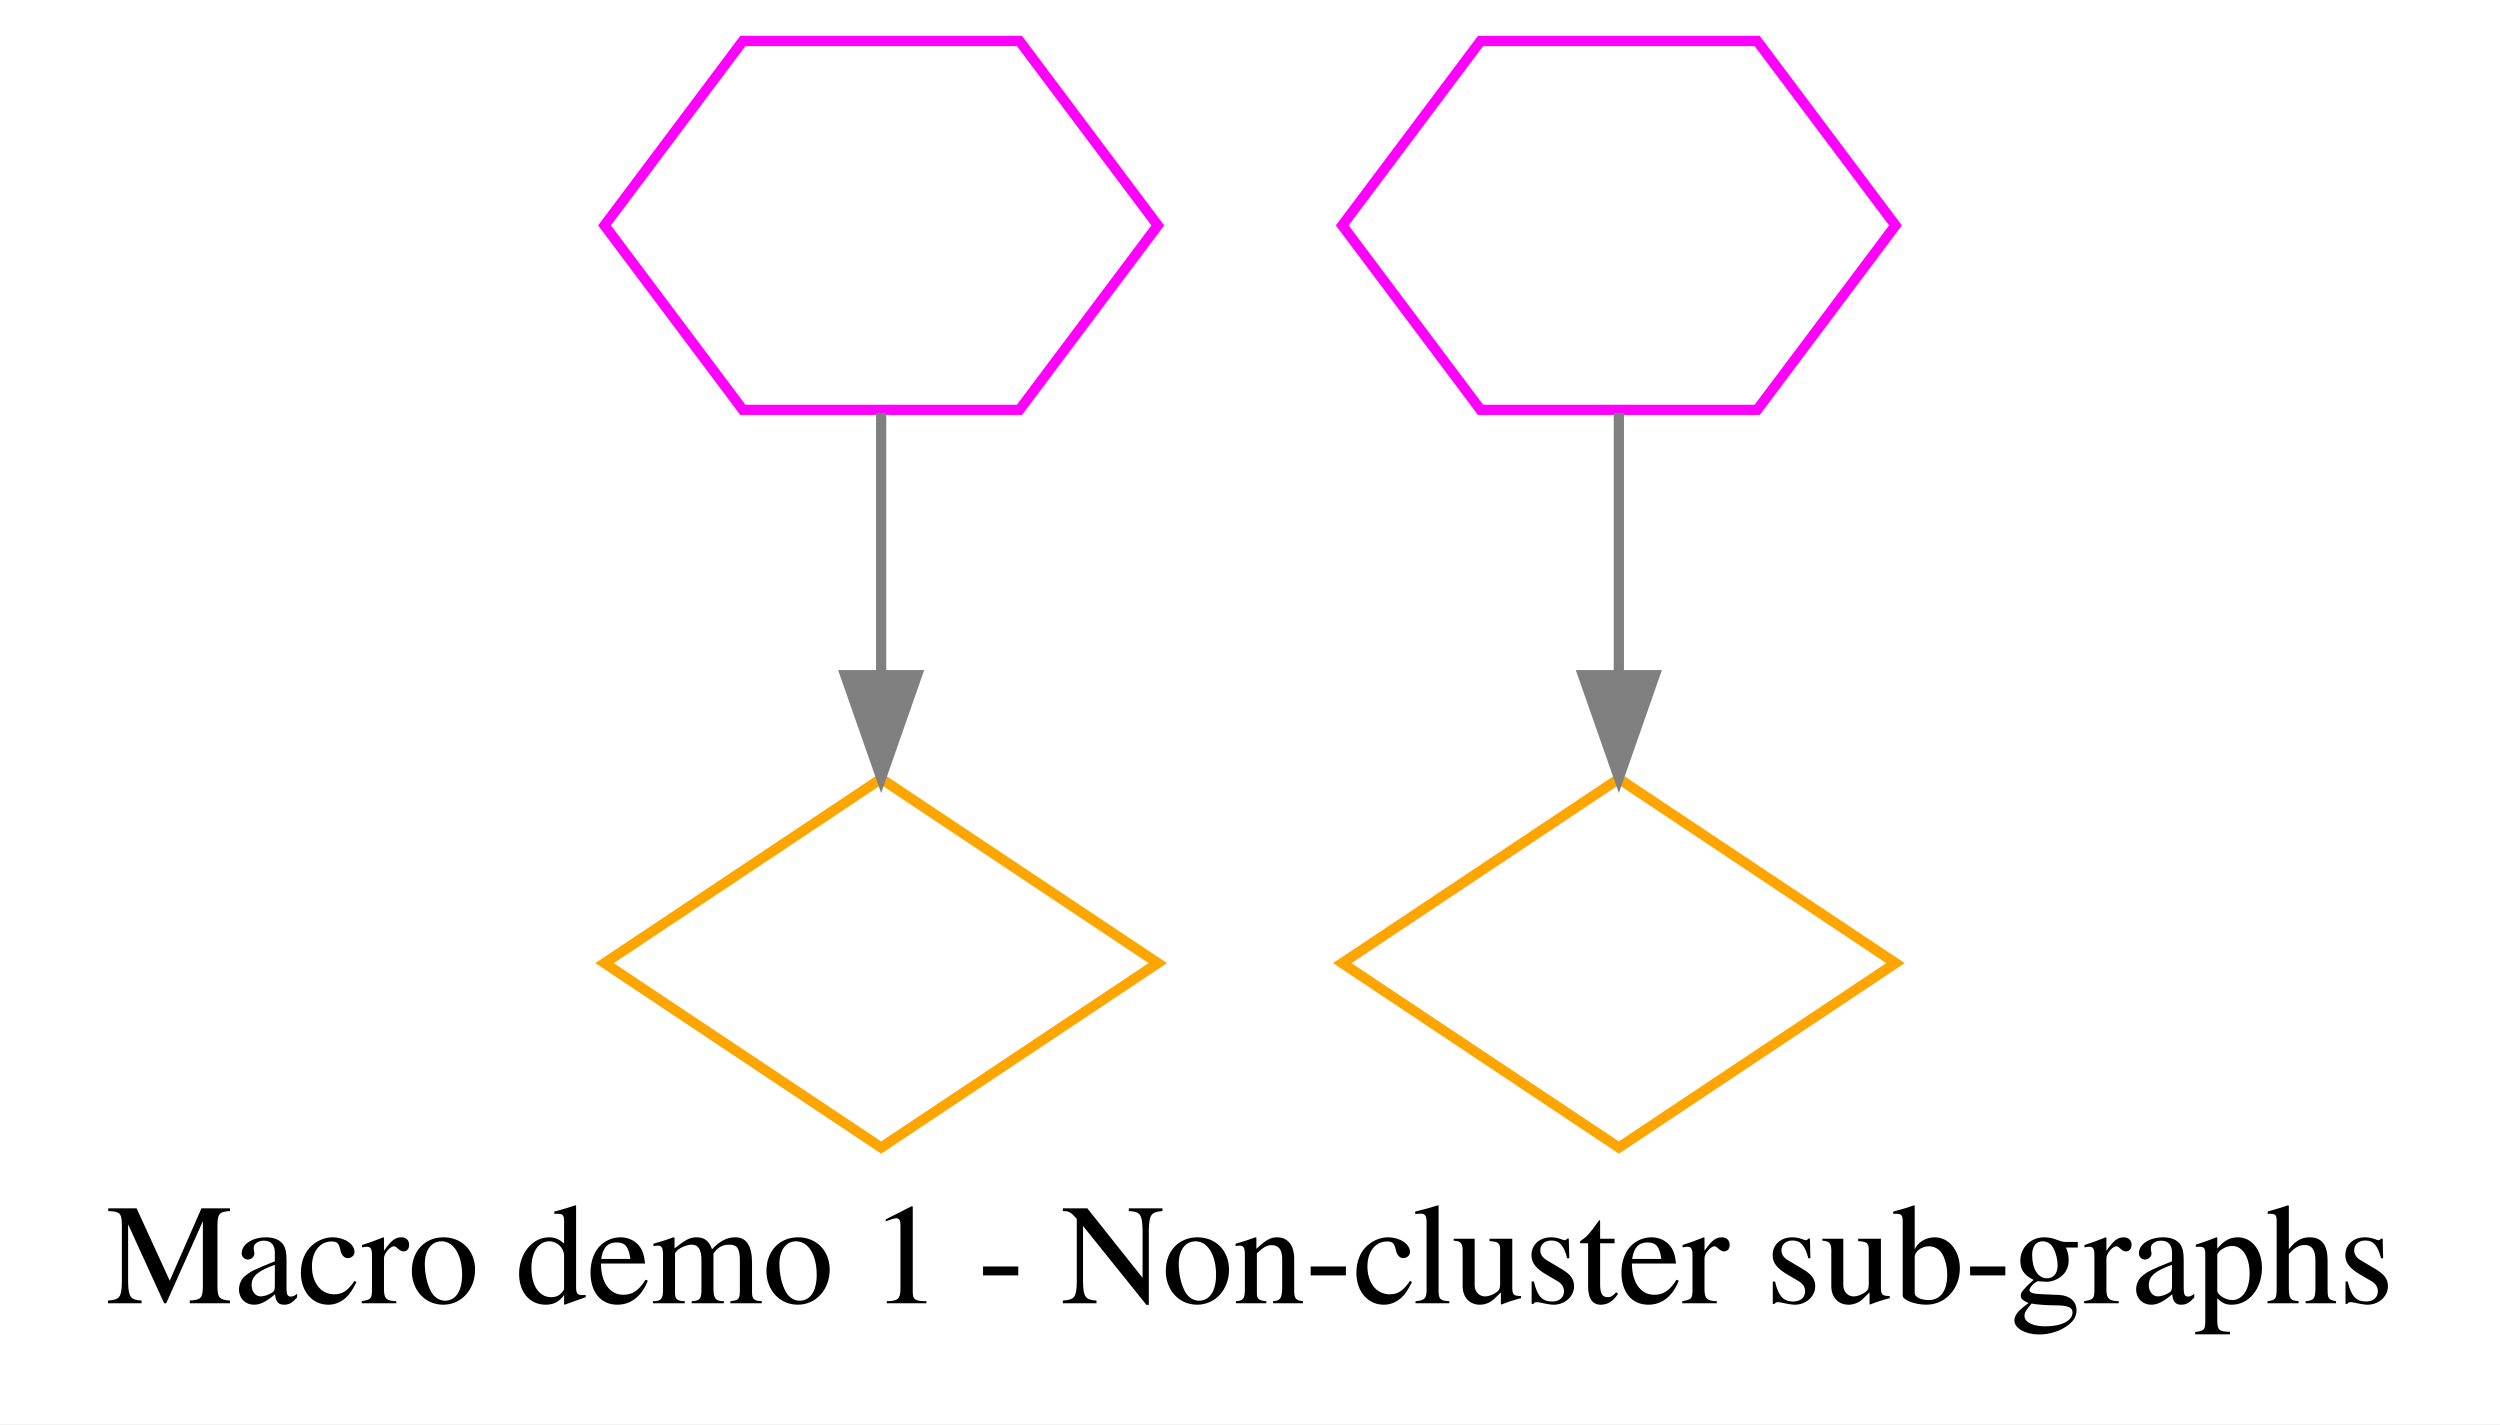
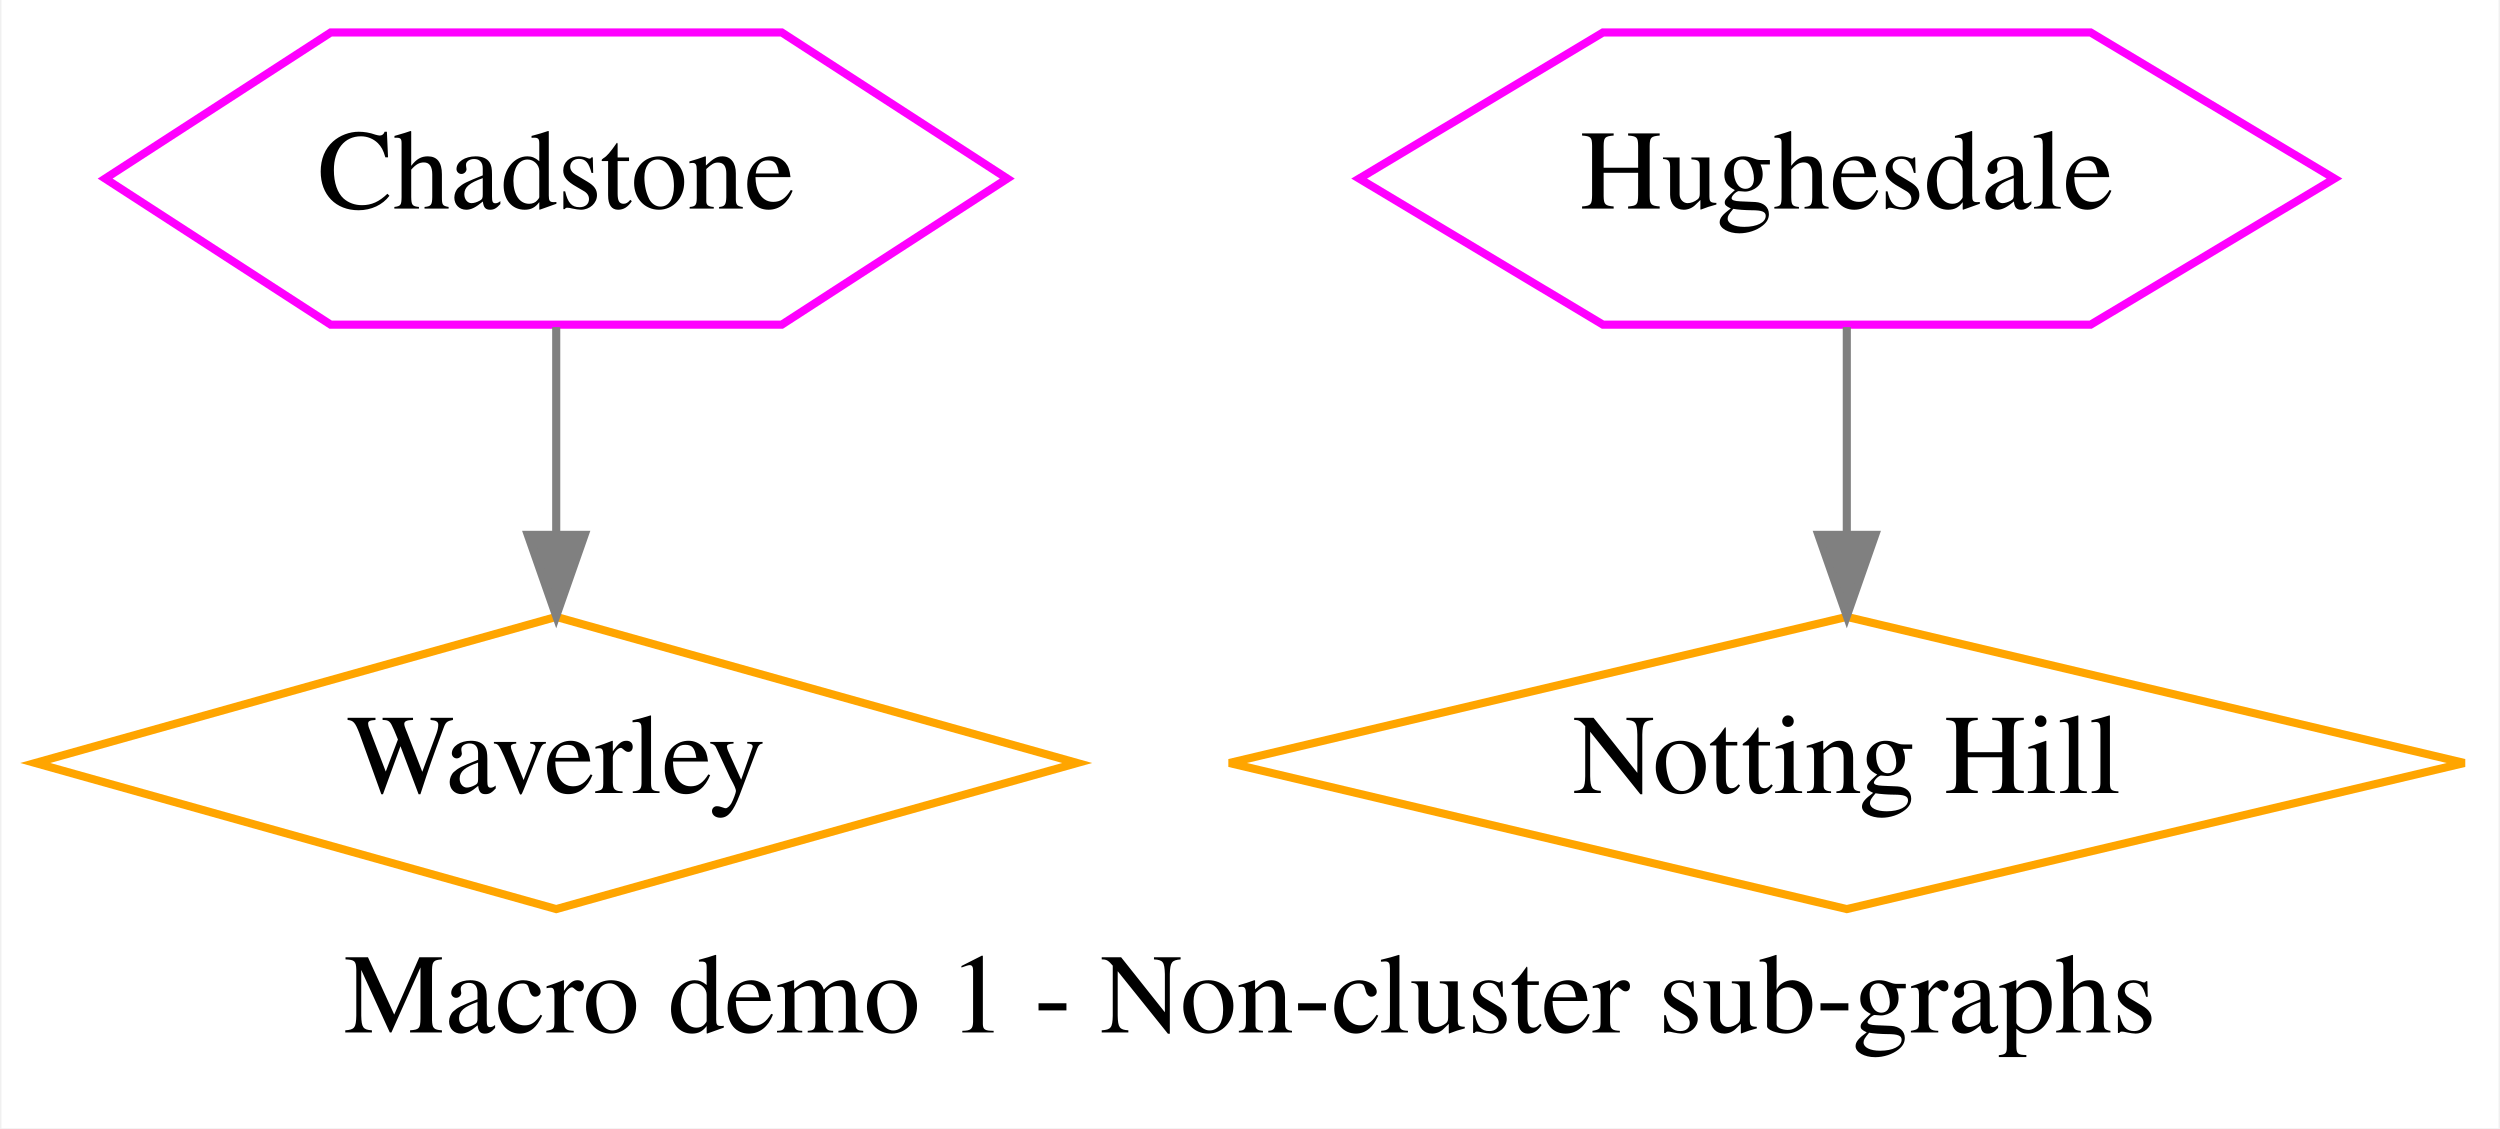
- <svg xmlns="http://www.w3.org/2000/svg" width="244pt" height="139pt" viewBox="0.00 0.00 244.00 139.00">
+ <svg xmlns="http://www.w3.org/2000/svg" width="308pt" height="139pt" viewBox="0.00 0.00 307.63 139.00">
  <g id="graph0" class="graph" transform="scale(1 1) rotate(0) translate(4 135)">
-     <polygon fill="white" stroke="none" points="-4,4 -4,-135 240,-135 240,4 -4,4" />
-     <text text-anchor="middle" x="118" y="-7.8" font-family="Times,serif" font-size="14.00">Macro demo 1 - Non-cluster sub-graphs</text>
+     <polygon fill="white" stroke="none" points="-4,4 -4,-135 303.631,-135 303.631,4 -4,4" />
+     <text text-anchor="middle" x="149.816" y="-7.8" font-family="Times,serif" font-size="14.00">Macro demo 1 - Non-cluster sub-graphs</text>
    <g id="node1" class="node">
-       <polygon fill="none" stroke="magenta" points="109,-113 95.5,-131 68.5,-131 55,-113 68.5,-95 95.5,-95 109,-113" />
+       <polygon fill="none" stroke="magenta" points="119.913,-113 92.127,-131 36.555,-131 8.769,-113 36.555,-95 92.127,-95 119.913,-113" />
+       <text text-anchor="middle" x="64.341" y="-109.3" font-family="Times,serif" font-size="14.00">Chadstone</text>
    </g>
    <g id="node2" class="node">
-       <polygon fill="none" stroke="orange" points="82,-59 55,-41 82,-23 109,-41 82,-59" />
+       <polygon fill="none" stroke="orange" points="64.341,-59 0.159,-41 64.341,-23 128.523,-41 64.341,-59" />
+       <text text-anchor="middle" x="64.341" y="-37.3" font-family="Times,serif" font-size="14.00">Waverley</text>
    </g>
    <g id="edge1" class="edge">
-       <path fill="none" stroke="grey" d="M82,-94.697C82,-86.983 82,-77.713 82,-69.112" />
-       <polygon fill="grey" stroke="grey" points="85.5,-69.104 82,-59.104 78.5,-69.104 85.5,-69.104" />
+       <path fill="none" stroke="grey" d="M64.341,-94.697C64.341,-86.983 64.341,-77.713 64.341,-69.112" />
+       <polygon fill="grey" stroke="grey" points="67.841,-69.104 64.341,-59.104 60.841,-69.104 67.841,-69.104" />
    </g>
    <g id="node3" class="node">
-       <polygon fill="none" stroke="magenta" points="181,-113 167.5,-131 140.5,-131 127,-113 140.5,-95 167.5,-95 181,-113" />
+       <polygon fill="none" stroke="magenta" points="283.419,-113 253.38,-131 193.302,-131 163.263,-113 193.302,-95 253.38,-95 283.419,-113" />
+       <text text-anchor="middle" x="223.341" y="-109.3" font-family="Times,serif" font-size="14.00">Hughesdale</text>
    </g>
    <g id="node4" class="node">
-       <polygon fill="none" stroke="orange" points="154,-59 127,-41 154,-23 181,-41 154,-59" />
+       <polygon fill="none" stroke="orange" points="223.341,-59 147.26,-41 223.341,-23 299.422,-41 223.341,-59" />
+       <text text-anchor="middle" x="223.341" y="-37.3" font-family="Times,serif" font-size="14.00">Notting Hill</text>
    </g>
    <g id="edge2" class="edge">
-       <path fill="none" stroke="grey" d="M154,-94.697C154,-86.983 154,-77.713 154,-69.112" />
-       <polygon fill="grey" stroke="grey" points="157.5,-69.104 154,-59.104 150.5,-69.104 157.5,-69.104" />
+       <path fill="none" stroke="grey" d="M223.341,-94.697C223.341,-86.983 223.341,-77.713 223.341,-69.112" />
+       <polygon fill="grey" stroke="grey" points="226.841,-69.104 223.341,-59.104 219.841,-69.104 226.841,-69.104" />
    </g>
  </g>
</svg>
